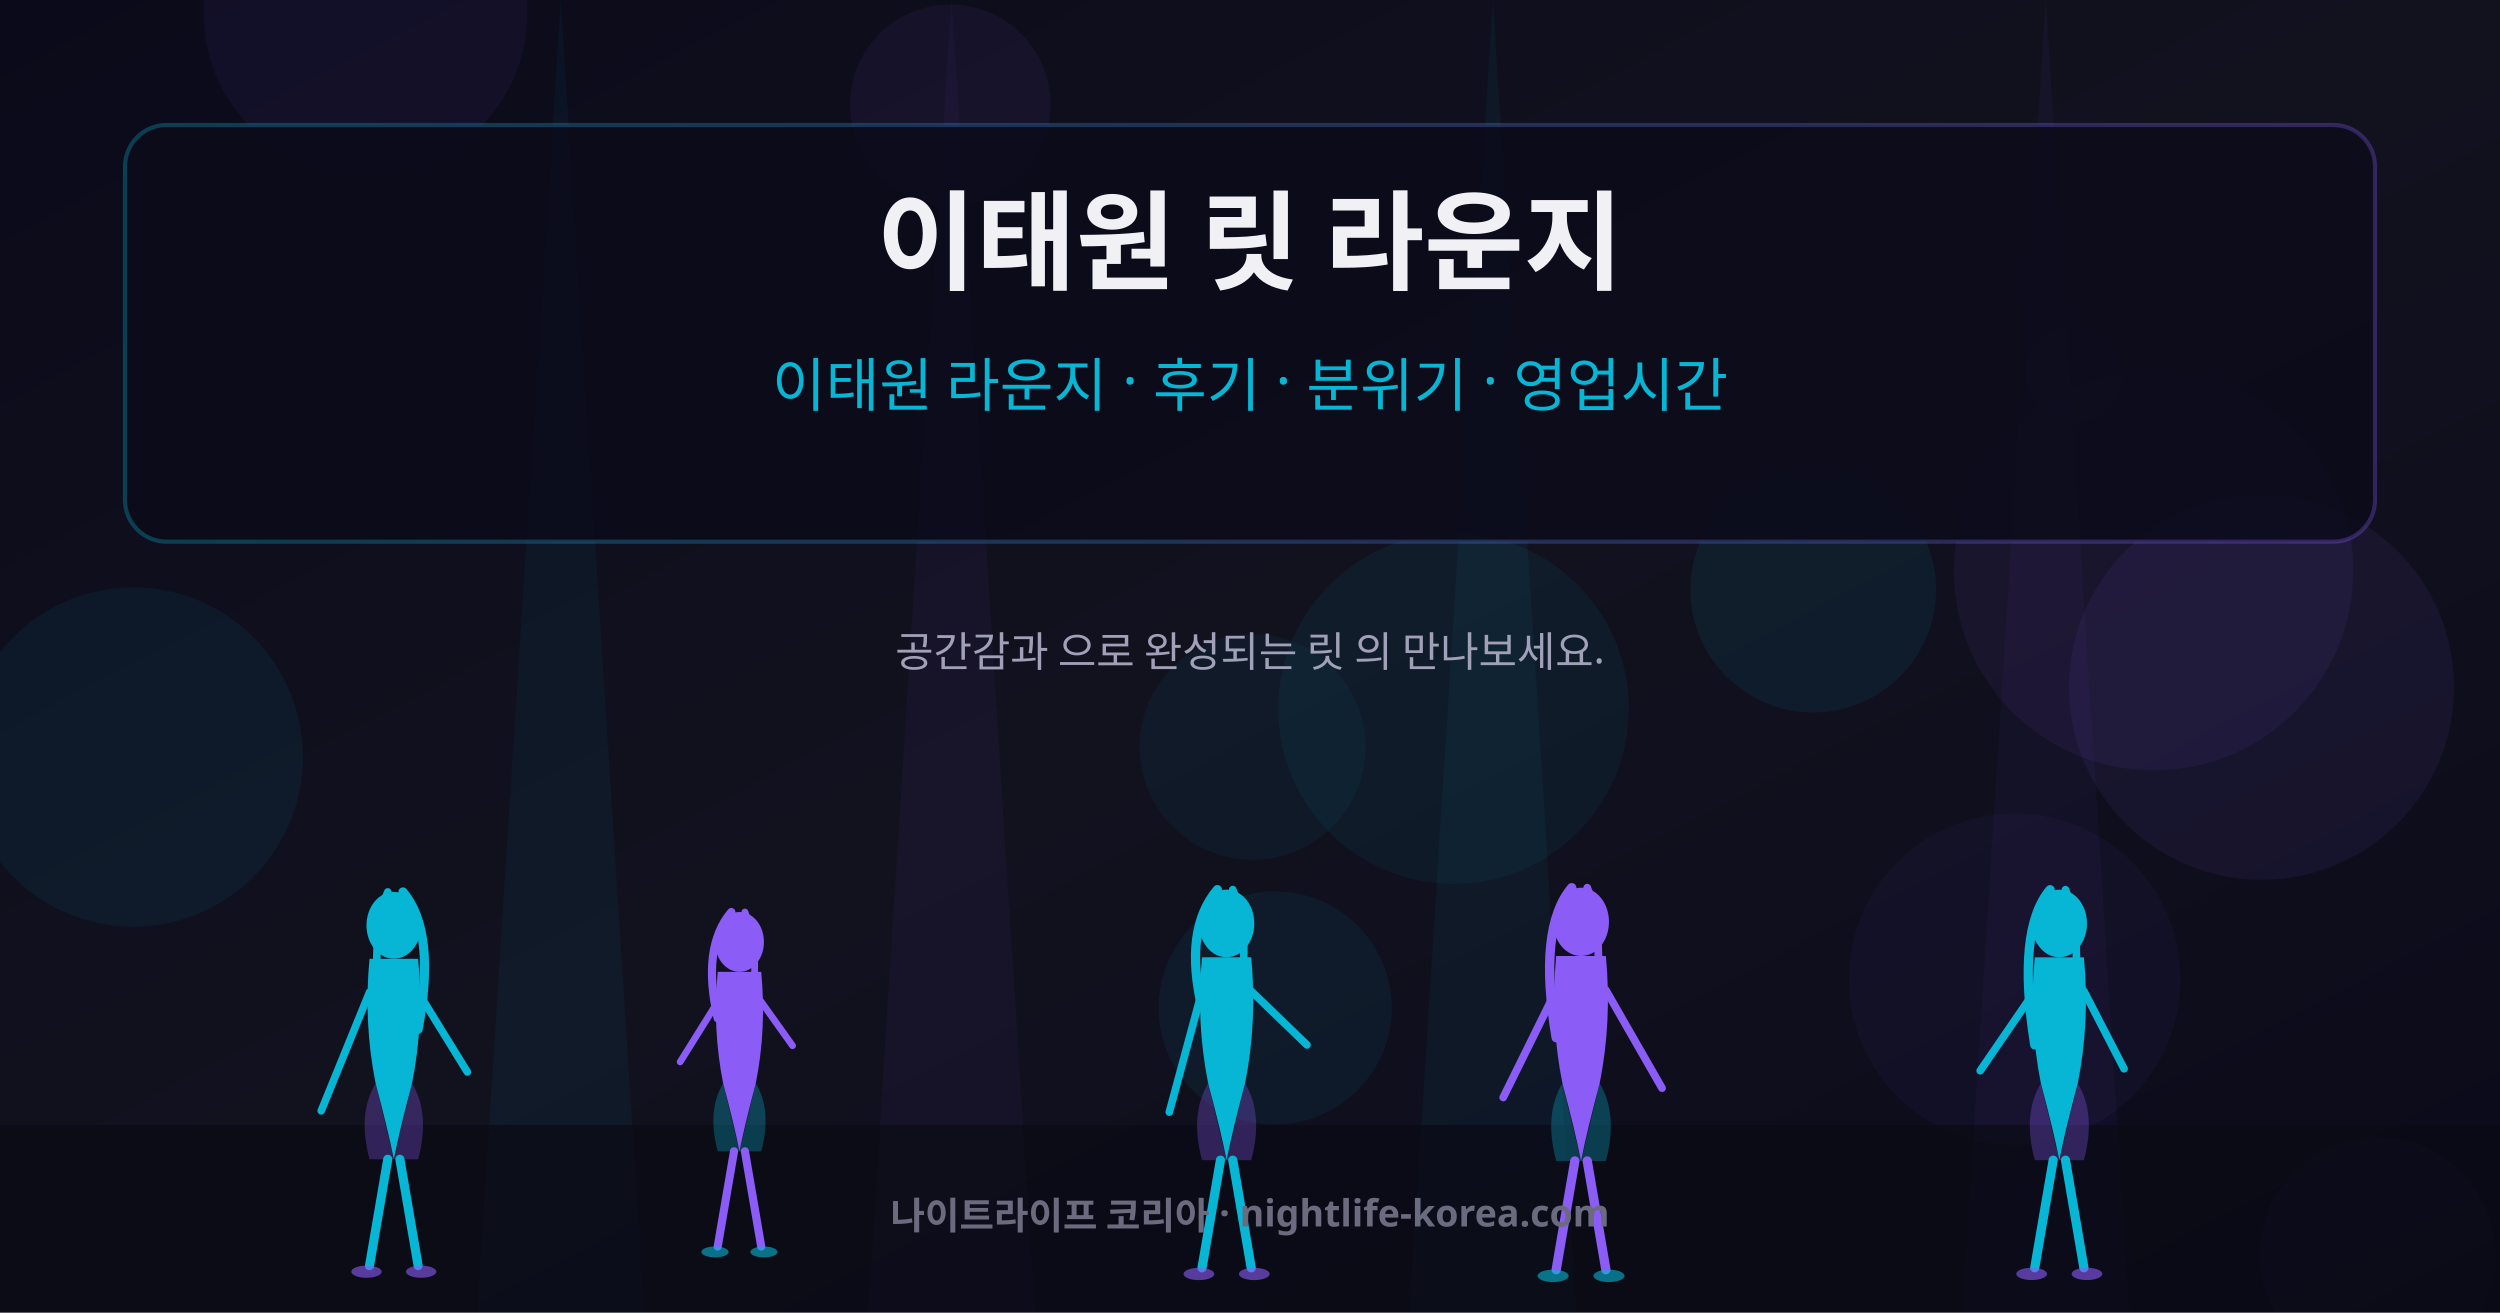
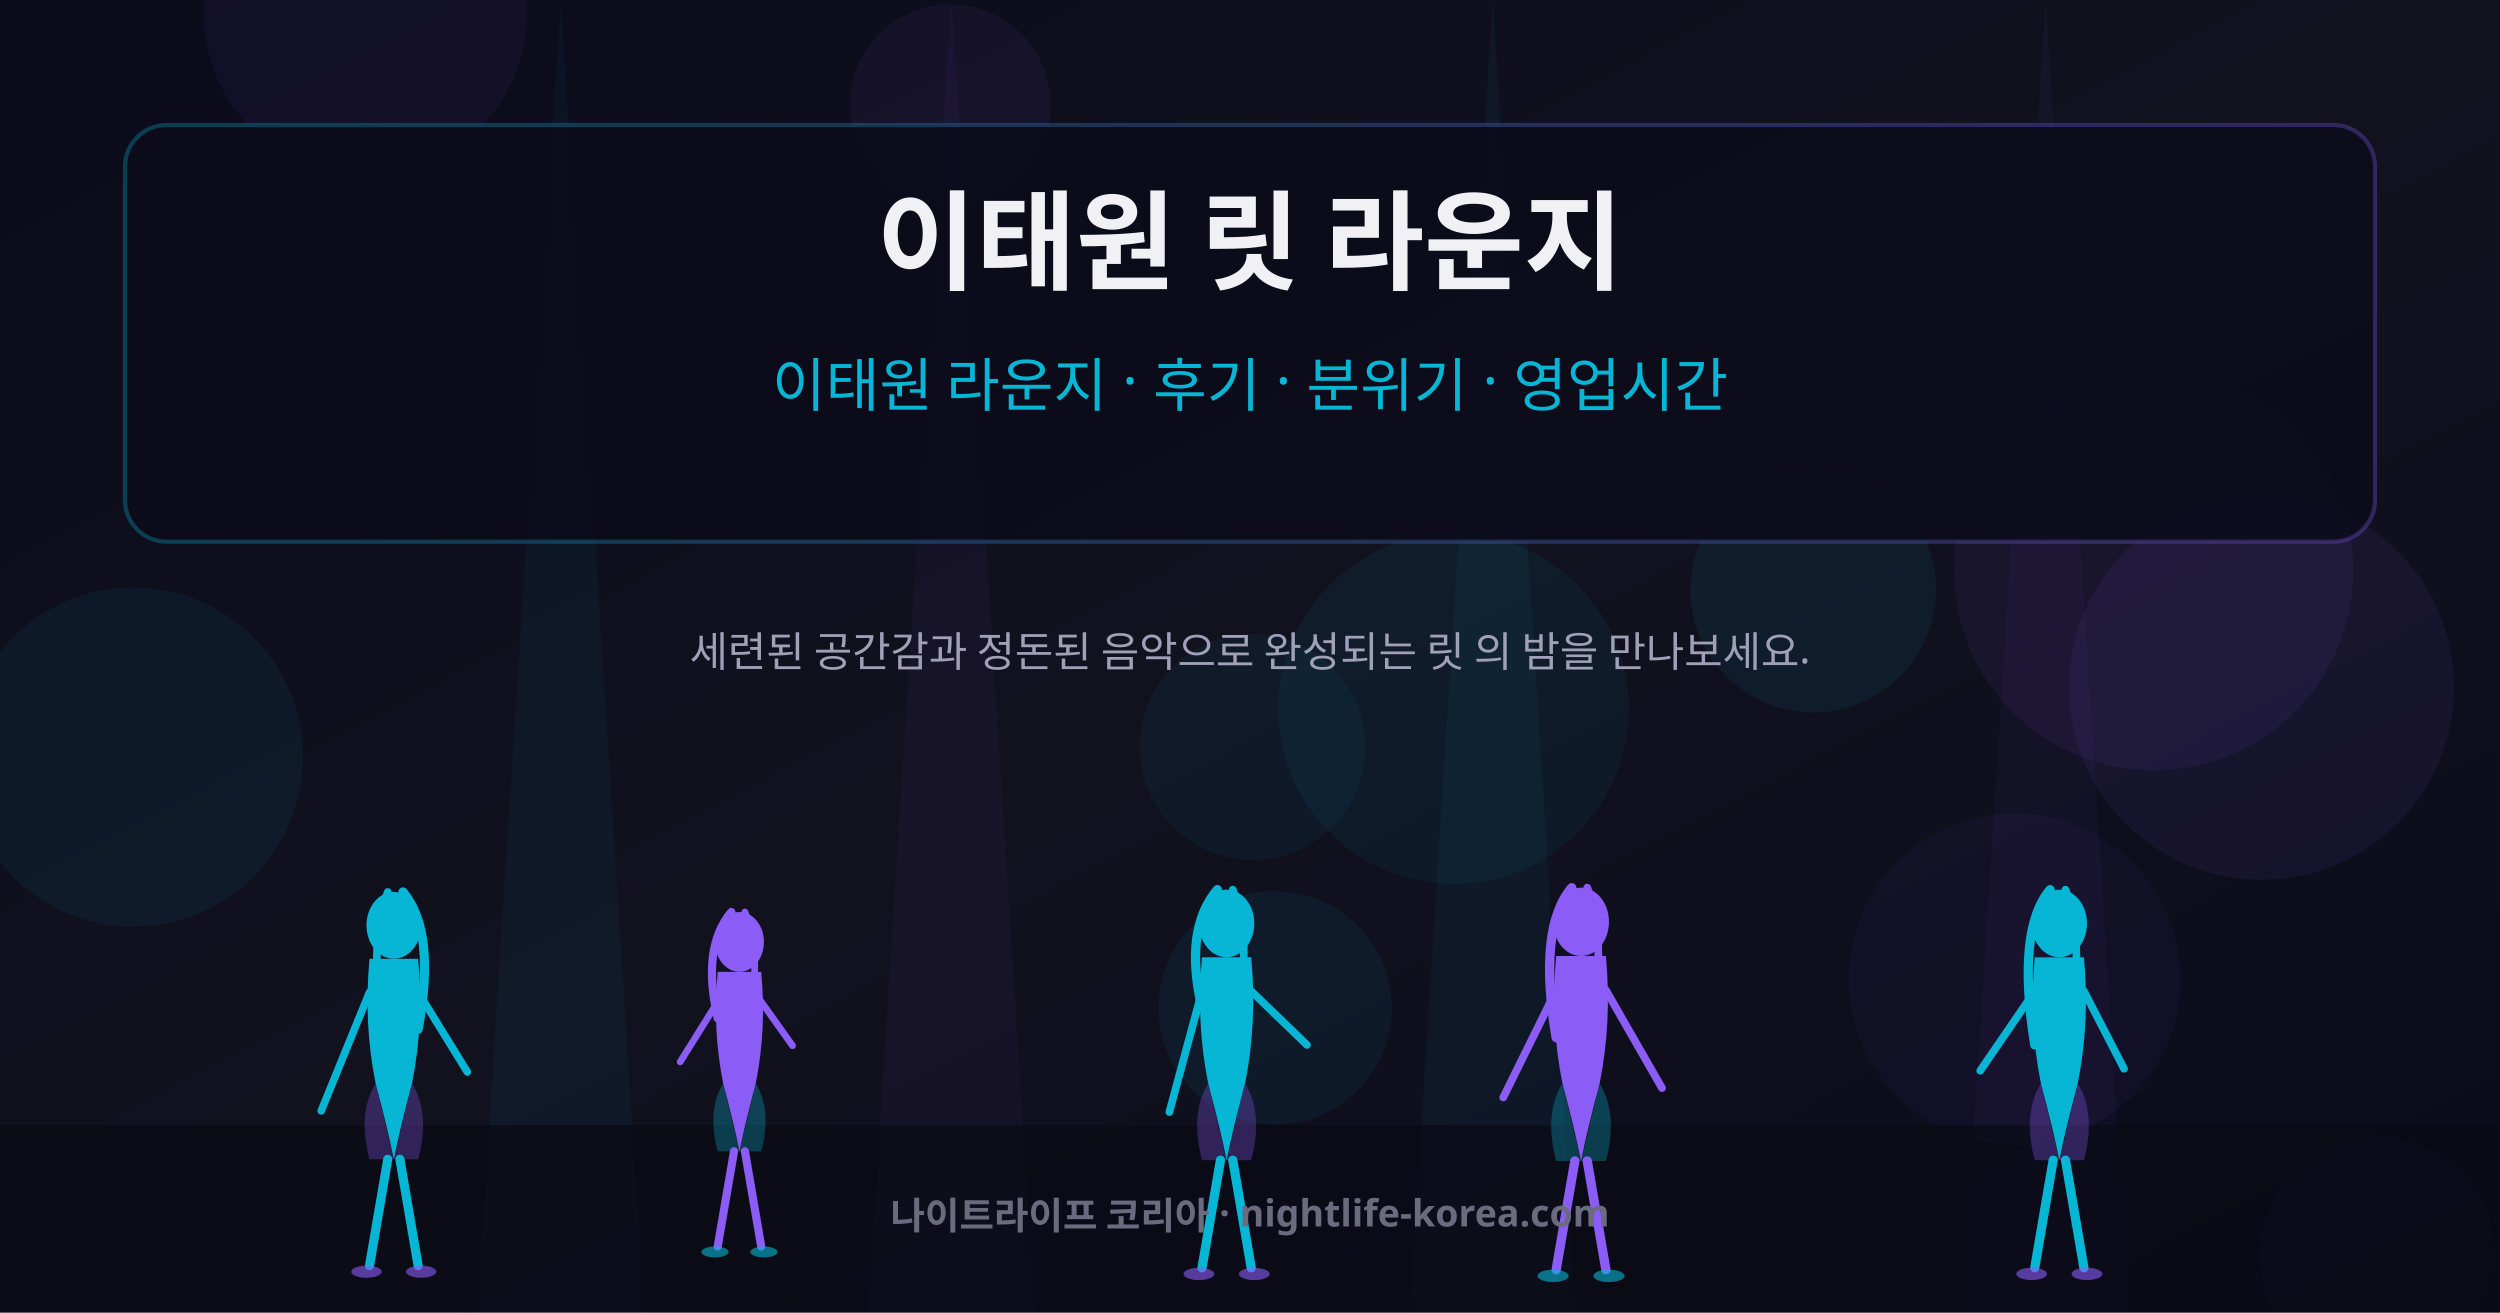
<svg xmlns="http://www.w3.org/2000/svg" viewBox="0 0 1200 630" width="1200" height="630">
  <defs>
    <linearGradient id="ogbg" x1="0%" y1="0%" x2="100%" y2="100%">
      <stop offset="0%" style="stop-color:#0a0a1a" />
      <stop offset="50%" style="stop-color:#12121f" />
      <stop offset="100%" style="stop-color:#0a0a1a" />
    </linearGradient>
    <linearGradient id="ogtxt" x1="0%" y1="0%" x2="100%" y2="0%">
      <stop offset="0%" style="stop-color:#06b6d4" />
      <stop offset="100%" style="stop-color:#8b5cf6" />
    </linearGradient>
  </defs>
  <rect width="1200" height="630" fill="url(#ogbg)" />
  <polygon points="269.131,0 229.131,630 309.131,630" fill="#06b6d4" opacity="0.05" />
  <polygon points="456.712,0 416.712,630 496.712,630" fill="#8b5cf6" opacity="0.048" />
  <polygon points="716.555,0 676.555,630 756.555,630" fill="#06b6d4" opacity="0.057" />
  <polygon points="981.957,0 941.957,630 1021.957,630" fill="#8b5cf6" opacity="0.046" />
  <circle cx="63.962" cy="363.374" r="81.42" fill="#06b6d4" opacity="0.067" />
  <circle cx="612.071" cy="483.801" r="55.925" fill="#06b6d4" opacity="0.068" />
  <circle cx="1141.18" cy="602.262" r="56.485" fill="#8b5cf6" opacity="0.042" />
  <circle cx="995.404" cy="179.472" r="23.428" fill="#8b5cf6" opacity="0.053" />
  <circle cx="601.193" cy="358.54" r="54.162" fill="#06b6d4" opacity="0.049" />
  <circle cx="1033.705" cy="273.923" r="95.858" fill="#8b5cf6" opacity="0.074" />
  <circle cx="967.034" cy="470.048" r="79.562" fill="#8b5cf6" opacity="0.045" />
  <circle cx="1085.544" cy="329.894" r="92.413" fill="#8b5cf6" opacity="0.076" />
  <circle cx="456.156" cy="50.315" r="48.14" fill="#8b5cf6" opacity="0.07" />
  <circle cx="175.428" cy="6.41" r="77.651" fill="#8b5cf6" opacity="0.055" />
  <circle cx="697.711" cy="340.166" r="84.092" fill="#06b6d4" opacity="0.064" />
  <circle cx="870.35" cy="283.032" r="58.966" fill="#06b6d4" opacity="0.073" />
  <rect x="0" y="540" width="1200" height="90" fill="#0a0a14" opacity="0.7" />
  <g transform="translate(189.0366,520) scale(1.458305)">
    <ellipse cx="0" cy="-52" rx="9" ry="11" fill="#06b6d4" />
    <path d="M3,-63 Q14,-50 8,-17.779" stroke="#06b6d4" stroke-width="3" fill="none" stroke-linecap="round" />
    <path d="M-2,-63 Q-8,-48 -4,-20.779" stroke="#06b6d4" stroke-width="2.5" fill="none" stroke-linecap="round" />
    <path d="M-8,-41 Q-10,-20 -6,0 Q-2,15 0,25 Q2,15 6,0 Q10,-20 8,-41 Z" fill="#06b6d4" />
    <path d="M-6,0 Q-12,10 -8,25 L0,25 Z" fill="#8b5cf6" opacity="0.3" />
    <path d="M6,0 Q12,10 8,25 L0,25 Z" fill="#8b5cf6" opacity="0.3" />
    <line x1="-2" y1="25" x2="-8" y2="60" stroke="#06b6d4" stroke-width="3" stroke-linecap="round" />
    <line x1="2" y1="25" x2="8" y2="60" stroke="#06b6d4" stroke-width="3" stroke-linecap="round" />
    <ellipse cx="-9" cy="62" rx="5" ry="2" fill="#8b5cf6" opacity="0.6" />
    <ellipse cx="9" cy="62" rx="5" ry="2" fill="#8b5cf6" opacity="0.6" />
    <line x1="-8" y1="-30" x2="-23.899" y2="9.041" stroke="#06b6d4" stroke-width="2.5" stroke-linecap="round" />
    <line x1="8" y1="-30" x2="24.198" y2="-3.733" stroke="#06b6d4" stroke-width="2.5" stroke-linecap="round" />
  </g>
  <g transform="translate(354.9449,520) scale(1.305253)">
    <ellipse cx="0" cy="-52" rx="9" ry="11" fill="#8b5cf6" />
    <path d="M-3,-63 Q-14,-50 -8,-23.881" stroke="#8b5cf6" stroke-width="3" fill="none" stroke-linecap="round" />
    <path d="M2,-63 Q8,-48 4,-26.881" stroke="#8b5cf6" stroke-width="2.5" fill="none" stroke-linecap="round" />
    <path d="M-8,-41 Q-10,-20 -6,0 Q-2,15 0,25 Q2,15 6,0 Q10,-20 8,-41 Z" fill="#8b5cf6" />
    <path d="M-6,0 Q-12,10 -8,25 L0,25 Z" fill="#06b6d4" opacity="0.3" />
    <path d="M6,0 Q12,10 8,25 L0,25 Z" fill="#06b6d4" opacity="0.3" />
    <line x1="-2" y1="25" x2="-8" y2="60" stroke="#8b5cf6" stroke-width="3" stroke-linecap="round" />
    <line x1="2" y1="25" x2="8" y2="60" stroke="#8b5cf6" stroke-width="3" stroke-linecap="round" />
    <ellipse cx="-9" cy="62" rx="5" ry="2" fill="#06b6d4" opacity="0.6" />
    <ellipse cx="9" cy="62" rx="5" ry="2" fill="#06b6d4" opacity="0.6" />
    <line x1="-8" y1="-30" x2="-21.798" y2="-7.894" stroke="#8b5cf6" stroke-width="2.5" stroke-linecap="round" />
    <line x1="8" y1="-30" x2="19.517" y2="-13.844" stroke="#8b5cf6" stroke-width="2.5" stroke-linecap="round" />
  </g>
  <g transform="translate(588.7751,520) scale(1.475811)">
    <ellipse cx="0" cy="-52" rx="9" ry="11" fill="#06b6d4" />
    <path d="M-3,-63 Q-14,-50 -8,-24.495" stroke="#06b6d4" stroke-width="3" fill="none" stroke-linecap="round" />
    <path d="M2,-63 Q8,-48 4,-27.495" stroke="#06b6d4" stroke-width="2.5" fill="none" stroke-linecap="round" />
    <path d="M-8,-41 Q-10,-20 -6,0 Q-2,15 0,25 Q2,15 6,0 Q10,-20 8,-41 Z" fill="#06b6d4" />
    <path d="M-6,0 Q-12,10 -8,25 L0,25 Z" fill="#8b5cf6" opacity="0.3" />
    <path d="M6,0 Q12,10 8,25 L0,25 Z" fill="#8b5cf6" opacity="0.3" />
    <line x1="-2" y1="25" x2="-8" y2="60" stroke="#06b6d4" stroke-width="3" stroke-linecap="round" />
    <line x1="2" y1="25" x2="8" y2="60" stroke="#06b6d4" stroke-width="3" stroke-linecap="round" />
    <ellipse cx="-9" cy="62" rx="5" ry="2" fill="#8b5cf6" opacity="0.6" />
    <ellipse cx="9" cy="62" rx="5" ry="2" fill="#8b5cf6" opacity="0.6" />
    <line x1="-8" y1="-30" x2="-18.63" y2="9.352" stroke="#06b6d4" stroke-width="2.5" stroke-linecap="round" />
    <line x1="8" y1="-30" x2="26.118" y2="-12.502" stroke="#06b6d4" stroke-width="2.5" stroke-linecap="round" />
  </g>
  <g transform="translate(758.8953,520) scale(1.490613)">
    <ellipse cx="0" cy="-52" rx="9" ry="11" fill="#8b5cf6" />
    <path d="M-3,-63 Q-14,-50 -8,-14.698" stroke="#8b5cf6" stroke-width="3" fill="none" stroke-linecap="round" />
    <path d="M2,-63 Q8,-48 4,-17.698" stroke="#8b5cf6" stroke-width="2.5" fill="none" stroke-linecap="round" />
    <path d="M-8,-41 Q-10,-20 -6,0 Q-2,15 0,25 Q2,15 6,0 Q10,-20 8,-41 Z" fill="#8b5cf6" />
    <path d="M-6,0 Q-12,10 -8,25 L0,25 Z" fill="#06b6d4" opacity="0.3" />
    <path d="M6,0 Q12,10 8,25 L0,25 Z" fill="#06b6d4" opacity="0.3" />
    <line x1="-2" y1="25" x2="-8" y2="60" stroke="#8b5cf6" stroke-width="3" stroke-linecap="round" />
    <line x1="2" y1="25" x2="8" y2="60" stroke="#8b5cf6" stroke-width="3" stroke-linecap="round" />
    <ellipse cx="-9" cy="62" rx="5" ry="2" fill="#06b6d4" opacity="0.6" />
    <ellipse cx="9" cy="62" rx="5" ry="2" fill="#06b6d4" opacity="0.6" />
    <line x1="-8" y1="-30" x2="-25.056" y2="4.54" stroke="#8b5cf6" stroke-width="2.5" stroke-linecap="round" />
    <line x1="8" y1="-30" x2="26.075" y2="1.532" stroke="#8b5cf6" stroke-width="2.5" stroke-linecap="round" />
  </g>
  <g transform="translate(988.479,520) scale(1.47541)">
    <ellipse cx="0" cy="-52" rx="9" ry="11" fill="#06b6d4" />
    <path d="M-3,-63 Q-14,-50 -8,-12.5" stroke="#06b6d4" stroke-width="3" fill="none" stroke-linecap="round" />
    <path d="M2,-63 Q8,-48 4,-15.5" stroke="#06b6d4" stroke-width="2.5" fill="none" stroke-linecap="round" />
    <path d="M-8,-41 Q-10,-20 -6,0 Q-2,15 0,25 Q2,15 6,0 Q10,-20 8,-41 Z" fill="#06b6d4" />
    <path d="M-6,0 Q-12,10 -8,25 L0,25 Z" fill="#8b5cf6" opacity="0.3" />
    <path d="M6,0 Q12,10 8,25 L0,25 Z" fill="#8b5cf6" opacity="0.3" />
    <line x1="-2" y1="25" x2="-8" y2="60" stroke="#06b6d4" stroke-width="3" stroke-linecap="round" />
    <line x1="2" y1="25" x2="8" y2="60" stroke="#06b6d4" stroke-width="3" stroke-linecap="round" />
    <ellipse cx="-9" cy="62" rx="5" ry="2" fill="#8b5cf6" opacity="0.6" />
    <ellipse cx="9" cy="62" rx="5" ry="2" fill="#8b5cf6" opacity="0.6" />
    <line x1="-8" y1="-30" x2="-25.735" y2="-4.113" stroke="#06b6d4" stroke-width="2.5" stroke-linecap="round" />
    <line x1="8" y1="-30" x2="21.051" y2="-4.741" stroke="#06b6d4" stroke-width="2.5" stroke-linecap="round" />
  </g>
  <rect x="60" y="60" width="1080" height="200" rx="20" fill="#0a0a1a" opacity="0.85" />
  <rect x="60" y="60" width="1080" height="200" rx="20" fill="none" stroke="url(#ogtxt)" stroke-width="2" opacity="0.3" />
  <text x="600" y="135" text-anchor="middle" font-family="'Noto Sans KR',sans-serif" font-size="52" font-weight="800" fill="#f0f0f5">이태원 릿 라운지</text>
  <text x="600" y="195" text-anchor="middle" font-family="'Noto Sans KR',sans-serif" font-size="28" font-weight="500" fill="#06b6d4">이태원 라운지 · 후기 · 분위기 · 영업시간</text>
  <rect x="60" y="290" width="auto" height="40" rx="20" fill="#06b6d4" opacity="0.15" />
-   <text x="600" y="320" text-anchor="middle" font-family="'Noto Sans KR',sans-serif" font-size="20" fill="#a0a0b8">공간감과 으로 완성되는 릿 의 만나보세요.</text>
+   <text x="600" y="320" text-anchor="middle" font-family="'Noto Sans KR',sans-serif" font-size="20" fill="#a0a0b8">세련된 공간감과 정돈된 음악으로 완성되는 릿 의 밤을 만나보세요.</text>
  <text x="600" y="590" text-anchor="middle" font-family="'Noto Sans KR',sans-serif" font-size="18" font-weight="600" fill="#6b6b80">나이트라이프 코리아 · nightlife-korea.com</text>
</svg>
